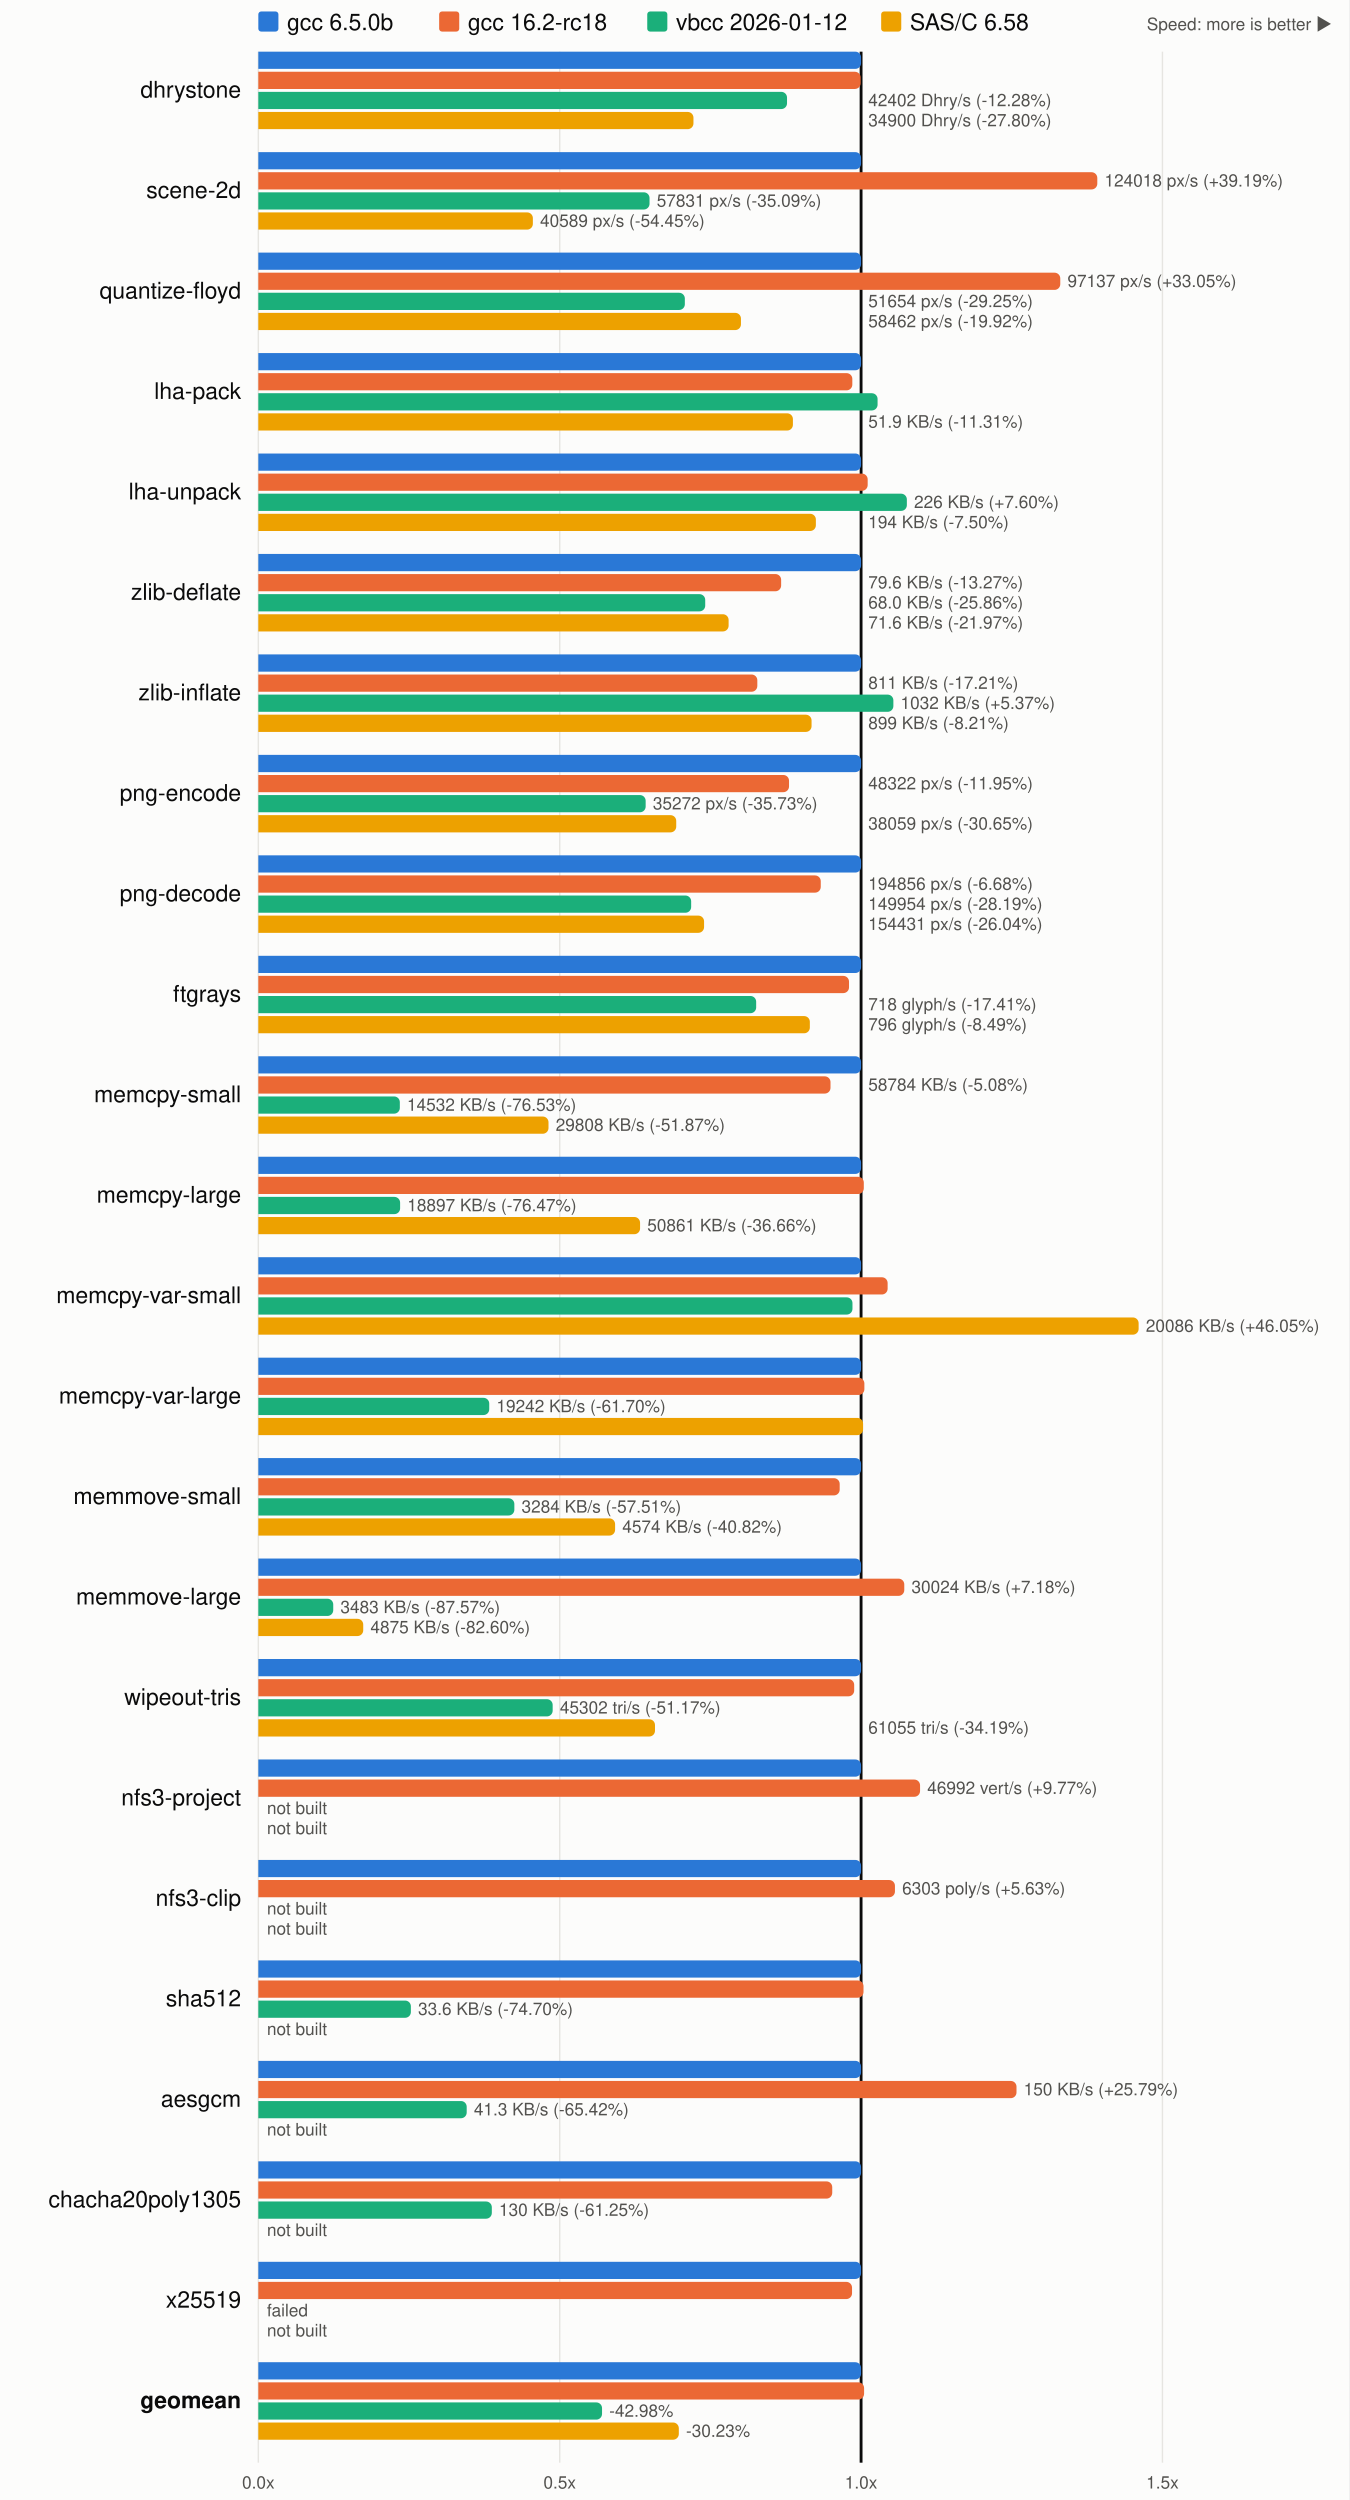
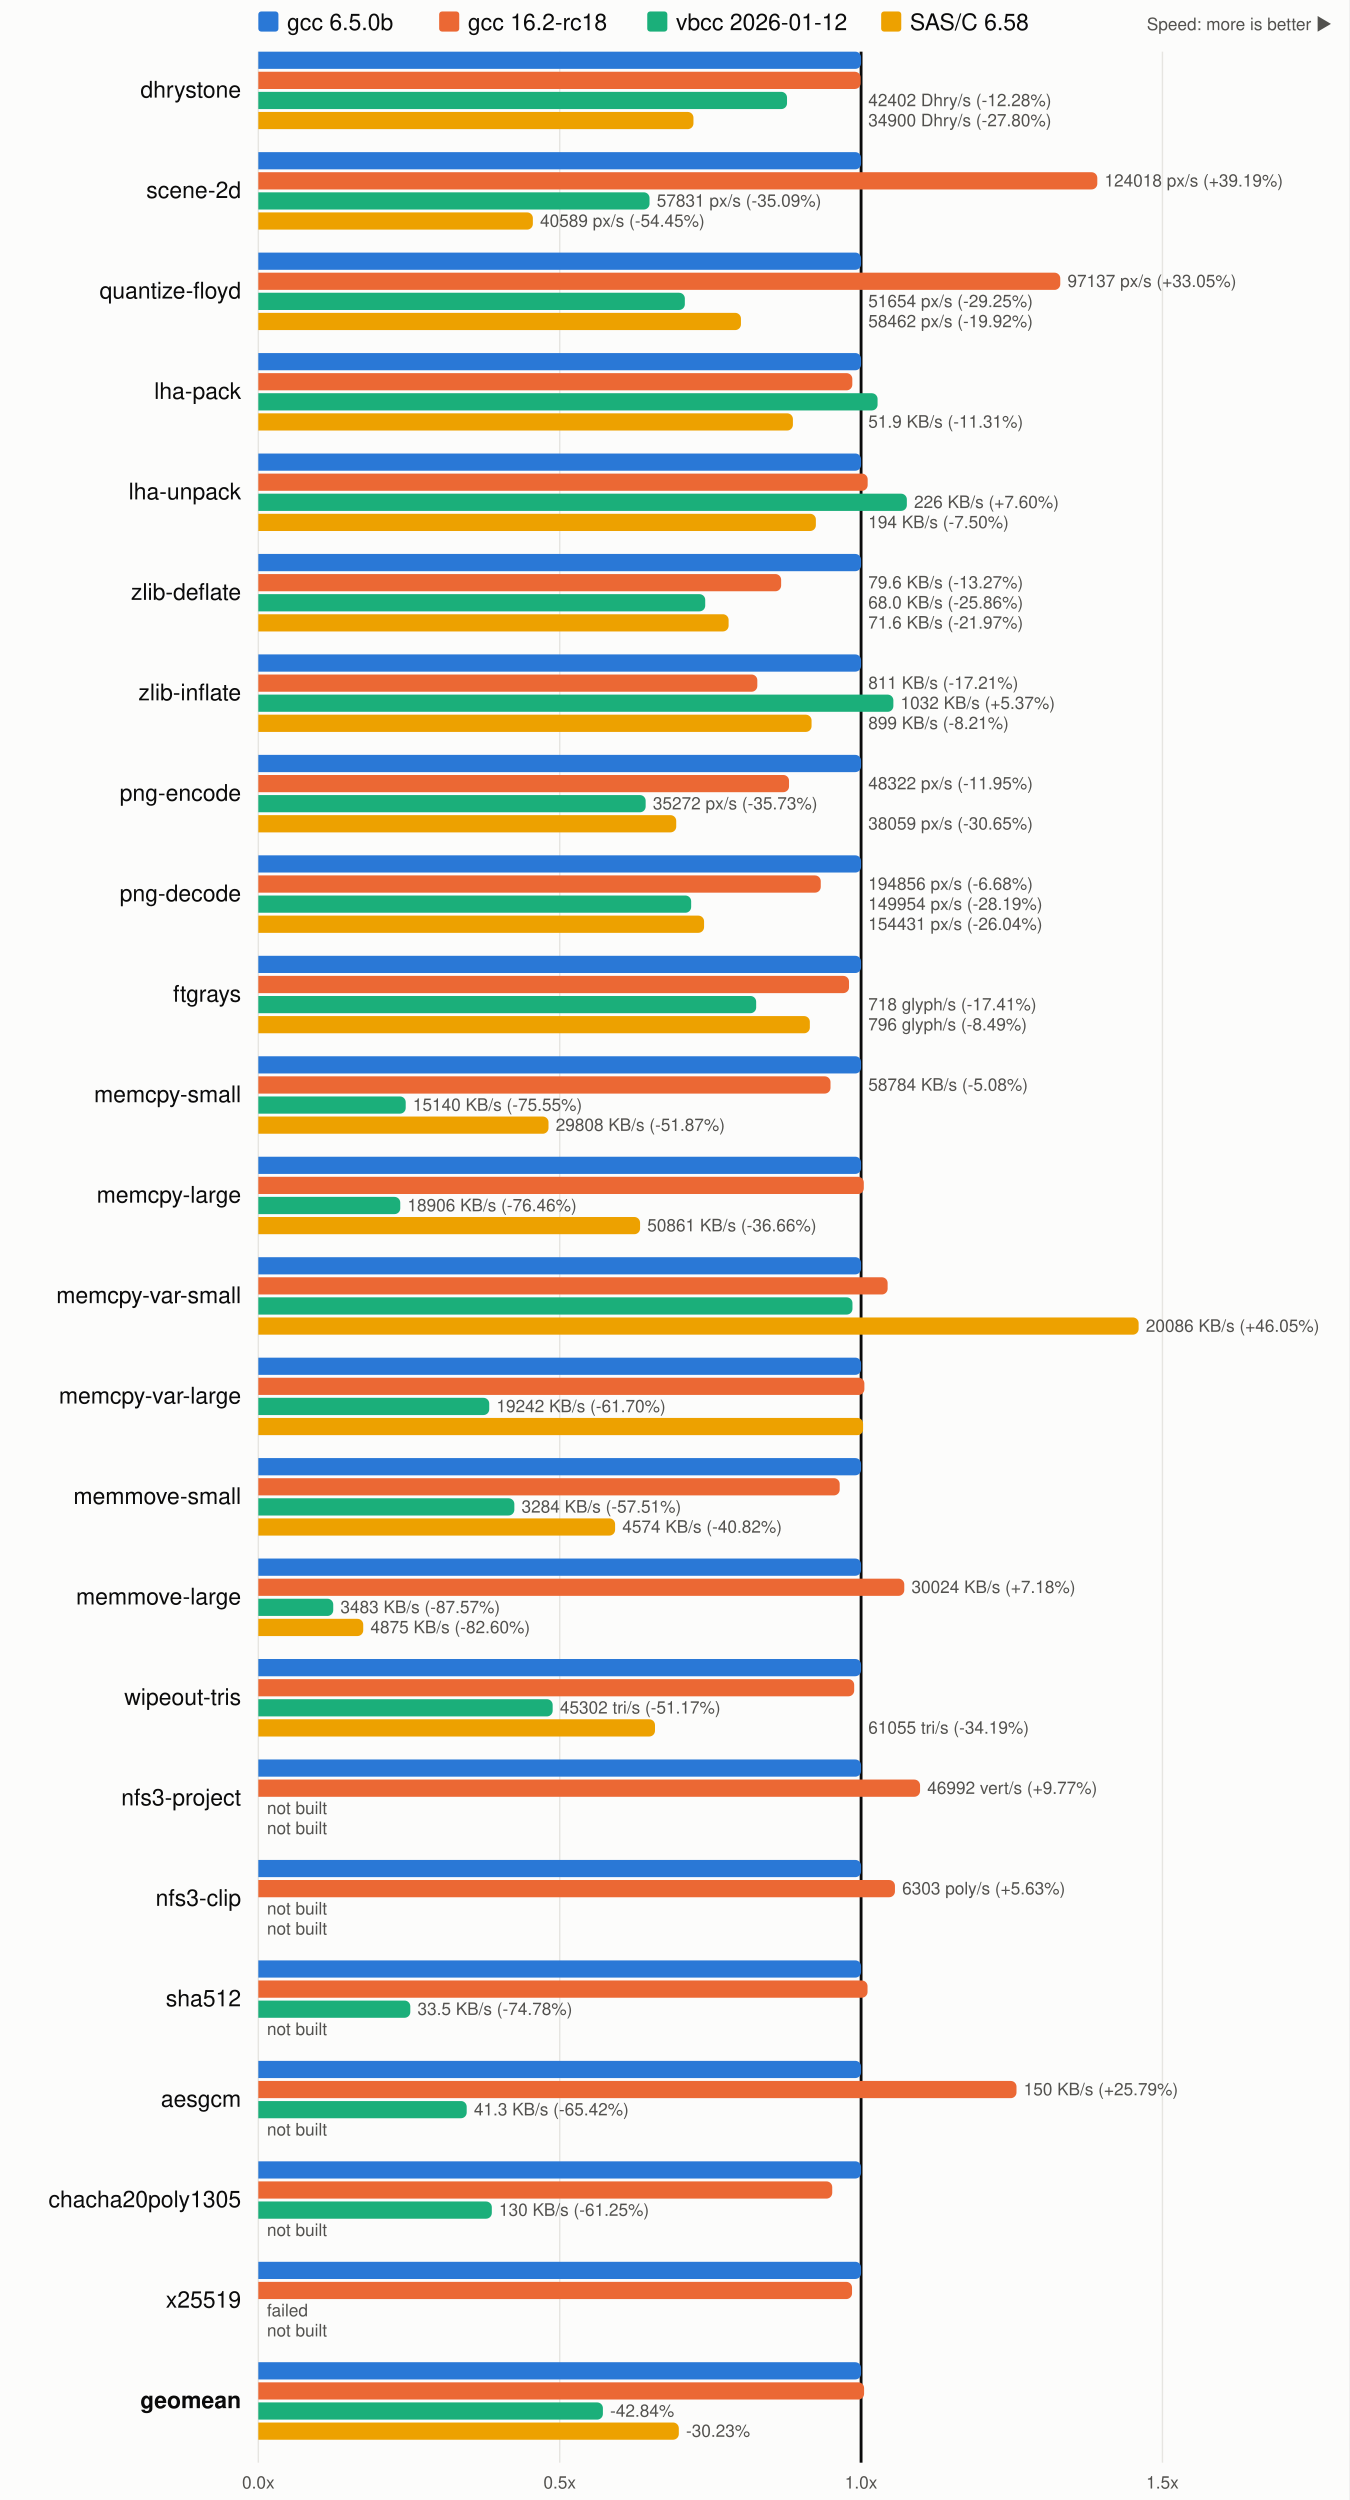
<svg xmlns="http://www.w3.org/2000/svg" width="940" height="1742" viewBox="0 0 940 1742" role="img" aria-label="m68k compilers on benchwork-040, speed relative to gcc 6.5.0b">
  <style>.t{font-family:system-ui,-apple-system,'Segoe UI',Helvetica,Arial,sans-serif;font-size:12px;fill:#0b0b0b}.t.muted{fill:#52514e}.t.big{font-size:16px}.t.name{font-weight:600}.t.axis{fill:#52514e;font-size:12px}.grid{stroke:#e6e5e1;stroke-width:1}.ref{stroke:#0b0b0b;stroke-width:2}.bg{fill:#fcfcfb}.ring{stroke:#fcfcfb;stroke-width:2}.dot{fill:#0b0b0b}.s0{fill:#2a78d6}.k0{stroke:#2a78d6}.s1{fill:#eb6834}.k1{stroke:#eb6834}.s2{fill:#1baf7a}.k2{stroke:#1baf7a}.s3{fill:#eda100}.k3{stroke:#eda100}@media(prefers-color-scheme:dark){.t{fill:#ffffff}.t.muted{fill:#c3c2b7}.t.axis{fill:#c3c2b7}.grid{stroke:#333331}.ref{stroke:#ffffff}.bg{fill:#1a1a19}.ring{stroke:#1a1a19}.dot{fill:#ffffff}.s0{fill:#3987e5}.k0{stroke:#3987e5}.s1{fill:#d95926}.k1{stroke:#d95926}.s2{fill:#199e70}.k2{stroke:#199e70}.s3{fill:#c98500}.k3{stroke:#c98500}}</style>
  <rect class="bg" width="940" height="1742" />
  <text class="t muted" x="928" y="21" text-anchor="end">Speed: more is better ▶</text>
  <rect class="s0" x="180" y="8" width="14" height="14" rx="2" />
  <text class="t big" x="200" y="21">gcc 6.5.0b</text>
  <rect class="s1" x="306" y="8" width="14" height="14" rx="2" />
  <text class="t big" x="326" y="21">gcc 16.2-rc18</text>
  <rect class="s2" x="451" y="8" width="14" height="14" rx="2" />
  <text class="t big" x="471" y="21">vbcc 2026-01-12</text>
  <rect class="s3" x="614" y="8" width="14" height="14" rx="2" />
  <text class="t big" x="634" y="21">SAS/C 6.58</text>
  <line class="grid" x1="180.0" y1="36" x2="180.0" y2="1716" />
  <text class="t axis" x="180.0" y="1734" text-anchor="middle">0.0x</text>
  <line class="grid" x1="390.0" y1="36" x2="390.0" y2="1716" />
  <text class="t axis" x="390.0" y="1734" text-anchor="middle">0.5x</text>
  <line class="ref" x1="600.0" y1="36" x2="600.0" y2="1716" />
  <text class="t axis" x="600.0" y="1734" text-anchor="middle">1.0x</text>
  <line class="grid" x1="810.0" y1="36" x2="810.0" y2="1716" />
  <text class="t axis" x="810.0" y="1734" text-anchor="middle">1.5x</text>
  <text class="t big" x="168" y="68.0" text-anchor="end">dhrystone</text>
  <path class="s0" d="M180,36 h416.0 a4,4 0 0 1 4,4 v4 a4,4 0 0 1 -4,4 h-416.0 z" />
  <path class="s1" d="M180,50 h415.7 a4,4 0 0 1 4,4 v4 a4,4 0 0 1 -4,4 h-415.7 z" />
  <path class="s2" d="M180,64 h364.4 a4,4 0 0 1 4,4 v4 a4,4 0 0 1 -4,4 h-364.4 z" />
  <text class="t muted" x="605.0" y="74">42402 Dhry/s (-12.28%)</text>
  <path class="s3" d="M180,78 h299.2 a4,4 0 0 1 4,4 v4 a4,4 0 0 1 -4,4 h-299.2 z" />
  <text class="t muted" x="605.0" y="88">34900 Dhry/s (-27.80%)</text>
  <text class="t big" x="168" y="138.0" text-anchor="end">scene-2d</text>
  <path class="s0" d="M180,106 h416.0 a4,4 0 0 1 4,4 v4 a4,4 0 0 1 -4,4 h-416.0 z" />
  <path class="s1" d="M180,120 h580.6 a4,4 0 0 1 4,4 v4 a4,4 0 0 1 -4,4 h-580.6 z" />
  <text class="t muted" x="769.6" y="130">124018 px/s (+39.19%)</text>
  <path class="s2" d="M180,134 h268.6 a4,4 0 0 1 4,4 v4 a4,4 0 0 1 -4,4 h-268.6 z" />
  <text class="t muted" x="457.6" y="144">57831 px/s (-35.09%)</text>
  <path class="s3" d="M180,148 h187.3 a4,4 0 0 1 4,4 v4 a4,4 0 0 1 -4,4 h-187.3 z" />
  <text class="t muted" x="376.3" y="158">40589 px/s (-54.45%)</text>
  <text class="t big" x="168" y="208.0" text-anchor="end">quantize-floyd</text>
  <path class="s0" d="M180,176 h416.0 a4,4 0 0 1 4,4 v4 a4,4 0 0 1 -4,4 h-416.0 z" />
  <path class="s1" d="M180,190 h554.8 a4,4 0 0 1 4,4 v4 a4,4 0 0 1 -4,4 h-554.8 z" />
  <text class="t muted" x="743.8" y="200">97137 px/s (+33.05%)</text>
  <path class="s2" d="M180,204 h293.2 a4,4 0 0 1 4,4 v4 a4,4 0 0 1 -4,4 h-293.2 z" />
  <text class="t muted" x="605.0" y="214">51654 px/s (-29.25%)</text>
  <path class="s3" d="M180,218 h332.3 a4,4 0 0 1 4,4 v4 a4,4 0 0 1 -4,4 h-332.3 z" />
  <text class="t muted" x="605.0" y="228">58462 px/s (-19.92%)</text>
  <text class="t big" x="168" y="278.0" text-anchor="end">lha-pack</text>
  <path class="s0" d="M180,246 h416.0 a4,4 0 0 1 4,4 v4 a4,4 0 0 1 -4,4 h-416.0 z" />
  <path class="s1" d="M180,260 h409.9 a4,4 0 0 1 4,4 v4 a4,4 0 0 1 -4,4 h-409.9 z" />
  <path class="s2" d="M180,274 h427.5 a4,4 0 0 1 4,4 v4 a4,4 0 0 1 -4,4 h-427.5 z" />
  <path class="s3" d="M180,288 h368.5 a4,4 0 0 1 4,4 v4 a4,4 0 0 1 -4,4 h-368.5 z" />
  <text class="t muted" x="605.0" y="298">51.9 KB/s (-11.31%)</text>
  <text class="t big" x="168" y="348.0" text-anchor="end">lha-unpack</text>
  <path class="s0" d="M180,316 h416.0 a4,4 0 0 1 4,4 v4 a4,4 0 0 1 -4,4 h-416.0 z" />
  <path class="s1" d="M180,330 h420.6 a4,4 0 0 1 4,4 v4 a4,4 0 0 1 -4,4 h-420.6 z" />
  <path class="s2" d="M180,344 h447.9 a4,4 0 0 1 4,4 v4 a4,4 0 0 1 -4,4 h-447.9 z" />
  <text class="t muted" x="636.9" y="354">226 KB/s (+7.60%)</text>
  <path class="s3" d="M180,358 h384.5 a4,4 0 0 1 4,4 v4 a4,4 0 0 1 -4,4 h-384.5 z" />
  <text class="t muted" x="605.0" y="368">194 KB/s (-7.50%)</text>
  <text class="t big" x="168" y="418.0" text-anchor="end">zlib-deflate</text>
  <path class="s0" d="M180,386 h416.0 a4,4 0 0 1 4,4 v4 a4,4 0 0 1 -4,4 h-416.0 z" />
  <path class="s1" d="M180,400 h360.3 a4,4 0 0 1 4,4 v4 a4,4 0 0 1 -4,4 h-360.3 z" />
  <text class="t muted" x="605.0" y="410">79.6 KB/s (-13.27%)</text>
  <path class="s2" d="M180,414 h307.4 a4,4 0 0 1 4,4 v4 a4,4 0 0 1 -4,4 h-307.4 z" />
  <text class="t muted" x="605.0" y="424">68.0 KB/s (-25.86%)</text>
  <path class="s3" d="M180,428 h323.7 a4,4 0 0 1 4,4 v4 a4,4 0 0 1 -4,4 h-323.7 z" />
  <text class="t muted" x="605.0" y="438">71.6 KB/s (-21.97%)</text>
  <text class="t big" x="168" y="488.0" text-anchor="end">zlib-inflate</text>
  <path class="s0" d="M180,456 h416.0 a4,4 0 0 1 4,4 v4 a4,4 0 0 1 -4,4 h-416.0 z" />
  <path class="s1" d="M180,470 h343.7 a4,4 0 0 1 4,4 v4 a4,4 0 0 1 -4,4 h-343.7 z" />
  <text class="t muted" x="605.0" y="480">811 KB/s (-17.21%)</text>
  <path class="s2" d="M180,484 h438.5 a4,4 0 0 1 4,4 v4 a4,4 0 0 1 -4,4 h-438.5 z" />
  <text class="t muted" x="627.5" y="494">1032 KB/s (+5.37%)</text>
  <path class="s3" d="M180,498 h381.5 a4,4 0 0 1 4,4 v4 a4,4 0 0 1 -4,4 h-381.5 z" />
  <text class="t muted" x="605.0" y="508">899 KB/s (-8.21%)</text>
  <text class="t big" x="168" y="558.0" text-anchor="end">png-encode</text>
  <path class="s0" d="M180,526 h416.0 a4,4 0 0 1 4,4 v4 a4,4 0 0 1 -4,4 h-416.0 z" />
  <path class="s1" d="M180,540 h365.8 a4,4 0 0 1 4,4 v4 a4,4 0 0 1 -4,4 h-365.8 z" />
  <text class="t muted" x="605.0" y="550">48322 px/s (-11.95%)</text>
  <path class="s2" d="M180,554 h265.9 a4,4 0 0 1 4,4 v4 a4,4 0 0 1 -4,4 h-265.9 z" />
  <text class="t muted" x="454.9" y="564">35272 px/s (-35.73%)</text>
  <path class="s3" d="M180,568 h287.2 a4,4 0 0 1 4,4 v4 a4,4 0 0 1 -4,4 h-287.2 z" />
  <text class="t muted" x="605.0" y="578">38059 px/s (-30.65%)</text>
  <text class="t big" x="168" y="628.0" text-anchor="end">png-decode</text>
  <path class="s0" d="M180,596 h416.0 a4,4 0 0 1 4,4 v4 a4,4 0 0 1 -4,4 h-416.0 z" />
  <path class="s1" d="M180,610 h387.9 a4,4 0 0 1 4,4 v4 a4,4 0 0 1 -4,4 h-387.9 z" />
  <text class="t muted" x="605.0" y="620">194856 px/s (-6.68%)</text>
  <path class="s2" d="M180,624 h297.6 a4,4 0 0 1 4,4 v4 a4,4 0 0 1 -4,4 h-297.6 z" />
  <text class="t muted" x="605.0" y="634">149954 px/s (-28.19%)</text>
  <path class="s3" d="M180,638 h306.6 a4,4 0 0 1 4,4 v4 a4,4 0 0 1 -4,4 h-306.6 z" />
  <text class="t muted" x="605.0" y="648">154431 px/s (-26.04%)</text>
  <text class="t big" x="168" y="698.0" text-anchor="end">ftgrays</text>
  <path class="s0" d="M180,666 h416.0 a4,4 0 0 1 4,4 v4 a4,4 0 0 1 -4,4 h-416.0 z" />
  <path class="s1" d="M180,680 h407.6 a4,4 0 0 1 4,4 v4 a4,4 0 0 1 -4,4 h-407.6 z" />
  <path class="s2" d="M180,694 h342.9 a4,4 0 0 1 4,4 v4 a4,4 0 0 1 -4,4 h-342.9 z" />
  <text class="t muted" x="605.0" y="704">718 glyph/s (-17.41%)</text>
  <path class="s3" d="M180,708 h380.3 a4,4 0 0 1 4,4 v4 a4,4 0 0 1 -4,4 h-380.3 z" />
  <text class="t muted" x="605.0" y="718">796 glyph/s (-8.49%)</text>
  <text class="t big" x="168" y="768.0" text-anchor="end">memcpy-small</text>
  <path class="s0" d="M180,736 h416.0 a4,4 0 0 1 4,4 v4 a4,4 0 0 1 -4,4 h-416.0 z" />
  <path class="s1" d="M180,750 h394.7 a4,4 0 0 1 4,4 v4 a4,4 0 0 1 -4,4 h-394.7 z" />
  <text class="t muted" x="605.0" y="760">58784 KB/s (-5.08%)</text>
-   <path class="s2" d="M180,764 h94.6 a4,4 0 0 1 4,4 v4 a4,4 0 0 1 -4,4 h-94.6 z" />
-   <text class="t muted" x="283.6" y="774">14532 KB/s (-76.53%)</text>
+   <path class="s2" d="M180,764 h98.7 a4,4 0 0 1 4,4 v4 a4,4 0 0 1 -4,4 h-98.7 z" />
+   <text class="t muted" x="287.7" y="774">15140 KB/s (-75.55%)</text>
  <path class="s3" d="M180,778 h198.2 a4,4 0 0 1 4,4 v4 a4,4 0 0 1 -4,4 h-198.2 z" />
  <text class="t muted" x="387.2" y="788">29808 KB/s (-51.87%)</text>
  <text class="t big" x="168" y="838.0" text-anchor="end">memcpy-large</text>
  <path class="s0" d="M180,806 h416.0 a4,4 0 0 1 4,4 v4 a4,4 0 0 1 -4,4 h-416.0 z" />
  <path class="s1" d="M180,820 h417.9 a4,4 0 0 1 4,4 v4 a4,4 0 0 1 -4,4 h-417.9 z" />
-   <path class="s2" d="M180,834 h94.8 a4,4 0 0 1 4,4 v4 a4,4 0 0 1 -4,4 h-94.8 z" />
-   <text class="t muted" x="283.8" y="844">18897 KB/s (-76.47%)</text>
+   <path class="s2" d="M180,834 h94.9 a4,4 0 0 1 4,4 v4 a4,4 0 0 1 -4,4 h-94.9 z" />
+   <text class="t muted" x="283.9" y="844">18906 KB/s (-76.46%)</text>
  <path class="s3" d="M180,848 h262.0 a4,4 0 0 1 4,4 v4 a4,4 0 0 1 -4,4 h-262.0 z" />
  <text class="t muted" x="451.0" y="858">50861 KB/s (-36.66%)</text>
  <text class="t big" x="168" y="908.0" text-anchor="end">memcpy-var-small</text>
  <path class="s0" d="M180,876 h416.0 a4,4 0 0 1 4,4 v4 a4,4 0 0 1 -4,4 h-416.0 z" />
  <path class="s1" d="M180,890 h434.5 a4,4 0 0 1 4,4 v4 a4,4 0 0 1 -4,4 h-434.5 z" />
  <path class="s2" d="M180,904 h410.0 a4,4 0 0 1 4,4 v4 a4,4 0 0 1 -4,4 h-410.0 z" />
  <path class="s3" d="M180,918 h609.4 a4,4 0 0 1 4,4 v4 a4,4 0 0 1 -4,4 h-609.4 z" />
  <text class="t muted" x="798.4" y="928">20086 KB/s (+46.05%)</text>
  <text class="t big" x="168" y="978.0" text-anchor="end">memcpy-var-large</text>
  <path class="s0" d="M180,946 h416.0 a4,4 0 0 1 4,4 v4 a4,4 0 0 1 -4,4 h-416.0 z" />
  <path class="s1" d="M180,960 h418.3 a4,4 0 0 1 4,4 v4 a4,4 0 0 1 -4,4 h-418.3 z" />
  <path class="s2" d="M180,974 h156.9 a4,4 0 0 1 4,4 v4 a4,4 0 0 1 -4,4 h-156.9 z" />
  <text class="t muted" x="345.9" y="984">19242 KB/s (-61.70%)</text>
  <path class="s3" d="M180,988 h417.4 a4,4 0 0 1 4,4 v4 a4,4 0 0 1 -4,4 h-417.4 z" />
  <text class="t big" x="168" y="1048.0" text-anchor="end">memmove-small</text>
  <path class="s0" d="M180,1016 h416.0 a4,4 0 0 1 4,4 v4 a4,4 0 0 1 -4,4 h-416.0 z" />
  <path class="s1" d="M180,1030 h401.1 a4,4 0 0 1 4,4 v4 a4,4 0 0 1 -4,4 h-401.1 z" />
  <path class="s2" d="M180,1044 h174.4 a4,4 0 0 1 4,4 v4 a4,4 0 0 1 -4,4 h-174.4 z" />
  <text class="t muted" x="363.4" y="1054">3284 KB/s (-57.51%)</text>
  <path class="s3" d="M180,1058 h244.6 a4,4 0 0 1 4,4 v4 a4,4 0 0 1 -4,4 h-244.6 z" />
  <text class="t muted" x="433.6" y="1068">4574 KB/s (-40.82%)</text>
  <text class="t big" x="168" y="1118.0" text-anchor="end">memmove-large</text>
  <path class="s0" d="M180,1086 h416.0 a4,4 0 0 1 4,4 v4 a4,4 0 0 1 -4,4 h-416.0 z" />
  <path class="s1" d="M180,1100 h446.1 a4,4 0 0 1 4,4 v4 a4,4 0 0 1 -4,4 h-446.1 z" />
  <text class="t muted" x="635.1" y="1110">30024 KB/s (+7.18%)</text>
  <path class="s2" d="M180,1114 h48.2 a4,4 0 0 1 4,4 v4 a4,4 0 0 1 -4,4 h-48.2 z" />
  <text class="t muted" x="237.2" y="1124">3483 KB/s (-87.57%)</text>
  <path class="s3" d="M180,1128 h69.1 a4,4 0 0 1 4,4 v4 a4,4 0 0 1 -4,4 h-69.1 z" />
  <text class="t muted" x="258.1" y="1138">4875 KB/s (-82.60%)</text>
  <text class="t big" x="168" y="1188.0" text-anchor="end">wipeout-tris</text>
  <path class="s0" d="M180,1156 h416.0 a4,4 0 0 1 4,4 v4 a4,4 0 0 1 -4,4 h-416.0 z" />
  <path class="s1" d="M180,1170 h411.2 a4,4 0 0 1 4,4 v4 a4,4 0 0 1 -4,4 h-411.2 z" />
  <path class="s2" d="M180,1184 h201.1 a4,4 0 0 1 4,4 v4 a4,4 0 0 1 -4,4 h-201.1 z" />
  <text class="t muted" x="390.1" y="1194">45302 tri/s (-51.17%)</text>
  <path class="s3" d="M180,1198 h272.4 a4,4 0 0 1 4,4 v4 a4,4 0 0 1 -4,4 h-272.4 z" />
  <text class="t muted" x="605.0" y="1208">61055 tri/s (-34.19%)</text>
  <text class="t big" x="168" y="1258.0" text-anchor="end">nfs3-project</text>
  <path class="s0" d="M180,1226 h416.0 a4,4 0 0 1 4,4 v4 a4,4 0 0 1 -4,4 h-416.0 z" />
  <path class="s1" d="M180,1240 h457.1 a4,4 0 0 1 4,4 v4 a4,4 0 0 1 -4,4 h-457.1 z" />
  <text class="t muted" x="646.1" y="1250">46992 vert/s (+9.77%)</text>
  <text class="t muted" x="186" y="1264">not built</text>
  <text class="t muted" x="186" y="1278">not built</text>
  <text class="t big" x="168" y="1328.0" text-anchor="end">nfs3-clip</text>
  <path class="s0" d="M180,1296 h416.0 a4,4 0 0 1 4,4 v4 a4,4 0 0 1 -4,4 h-416.0 z" />
  <path class="s1" d="M180,1310 h439.6 a4,4 0 0 1 4,4 v4 a4,4 0 0 1 -4,4 h-439.6 z" />
  <text class="t muted" x="628.6" y="1320">6303 poly/s (+5.63%)</text>
  <text class="t muted" x="186" y="1334">not built</text>
  <text class="t muted" x="186" y="1348">not built</text>
  <text class="t big" x="168" y="1398.0" text-anchor="end">sha512</text>
  <path class="s0" d="M180,1366 h416.0 a4,4 0 0 1 4,4 v4 a4,4 0 0 1 -4,4 h-416.0 z" />
-   <path class="s1" d="M180,1380 h417.7 a4,4 0 0 1 4,4 v4 a4,4 0 0 1 -4,4 h-417.7 z" />
-   <path class="s2" d="M180,1394 h102.3 a4,4 0 0 1 4,4 v4 a4,4 0 0 1 -4,4 h-102.3 z" />
-   <text class="t muted" x="291.3" y="1404">33.6 KB/s (-74.70%)</text>
+   <path class="s1" d="M180,1380 h420.5 a4,4 0 0 1 4,4 v4 a4,4 0 0 1 -4,4 h-420.5 z" />
+   <path class="s2" d="M180,1394 h101.9 a4,4 0 0 1 4,4 v4 a4,4 0 0 1 -4,4 h-101.9 z" />
+   <text class="t muted" x="290.9" y="1404">33.5 KB/s (-74.78%)</text>
  <text class="t muted" x="186" y="1418">not built</text>
  <text class="t big" x="168" y="1468.0" text-anchor="end">aesgcm</text>
  <path class="s0" d="M180,1436 h416.0 a4,4 0 0 1 4,4 v4 a4,4 0 0 1 -4,4 h-416.0 z" />
  <path class="s1" d="M180,1450 h524.3 a4,4 0 0 1 4,4 v4 a4,4 0 0 1 -4,4 h-524.3 z" />
  <text class="t muted" x="713.3" y="1460">150 KB/s (+25.79%)</text>
  <path class="s2" d="M180,1464 h141.2 a4,4 0 0 1 4,4 v4 a4,4 0 0 1 -4,4 h-141.2 z" />
  <text class="t muted" x="330.2" y="1474">41.3 KB/s (-65.42%)</text>
  <text class="t muted" x="186" y="1488">not built</text>
  <text class="t big" x="168" y="1538.0" text-anchor="end">chacha20poly1305</text>
  <path class="s0" d="M180,1506 h416.0 a4,4 0 0 1 4,4 v4 a4,4 0 0 1 -4,4 h-416.0 z" />
  <path class="s1" d="M180,1520 h395.9 a4,4 0 0 1 4,4 v4 a4,4 0 0 1 -4,4 h-395.9 z" />
  <path class="s2" d="M180,1534 h158.7 a4,4 0 0 1 4,4 v4 a4,4 0 0 1 -4,4 h-158.7 z" />
  <text class="t muted" x="347.7" y="1544">130 KB/s (-61.25%)</text>
  <text class="t muted" x="186" y="1558">not built</text>
  <text class="t big" x="168" y="1608.0" text-anchor="end">x25519</text>
  <path class="s0" d="M180,1576 h416.0 a4,4 0 0 1 4,4 v4 a4,4 0 0 1 -4,4 h-416.0 z" />
  <path class="s1" d="M180,1590 h409.7 a4,4 0 0 1 4,4 v4 a4,4 0 0 1 -4,4 h-409.7 z" />
  <text class="t muted" x="186" y="1614">failed</text>
  <text class="t muted" x="186" y="1628">not built</text>
  <text class="t big name" x="168" y="1678.0" text-anchor="end">geomean</text>
  <path class="s0" d="M180,1646 h416.0 a4,4 0 0 1 4,4 v4 a4,4 0 0 1 -4,4 h-416.0 z" />
  <path class="s1" d="M180,1660 h418.1 a4,4 0 0 1 4,4 v4 a4,4 0 0 1 -4,4 h-418.1 z" />
-   <path class="s2" d="M180,1674 h235.5 a4,4 0 0 1 4,4 v4 a4,4 0 0 1 -4,4 h-235.5 z" />
-   <text class="t muted" x="424.5" y="1684">-42.98%</text>
+   <path class="s2" d="M180,1674 h236.1 a4,4 0 0 1 4,4 v4 a4,4 0 0 1 -4,4 h-236.1 z" />
+   <text class="t muted" x="425.1" y="1684">-42.84%</text>
  <path class="s3" d="M180,1688 h289.0 a4,4 0 0 1 4,4 v4 a4,4 0 0 1 -4,4 h-289.0 z" />
  <text class="t muted" x="478.0" y="1698">-30.23%</text>
</svg>
